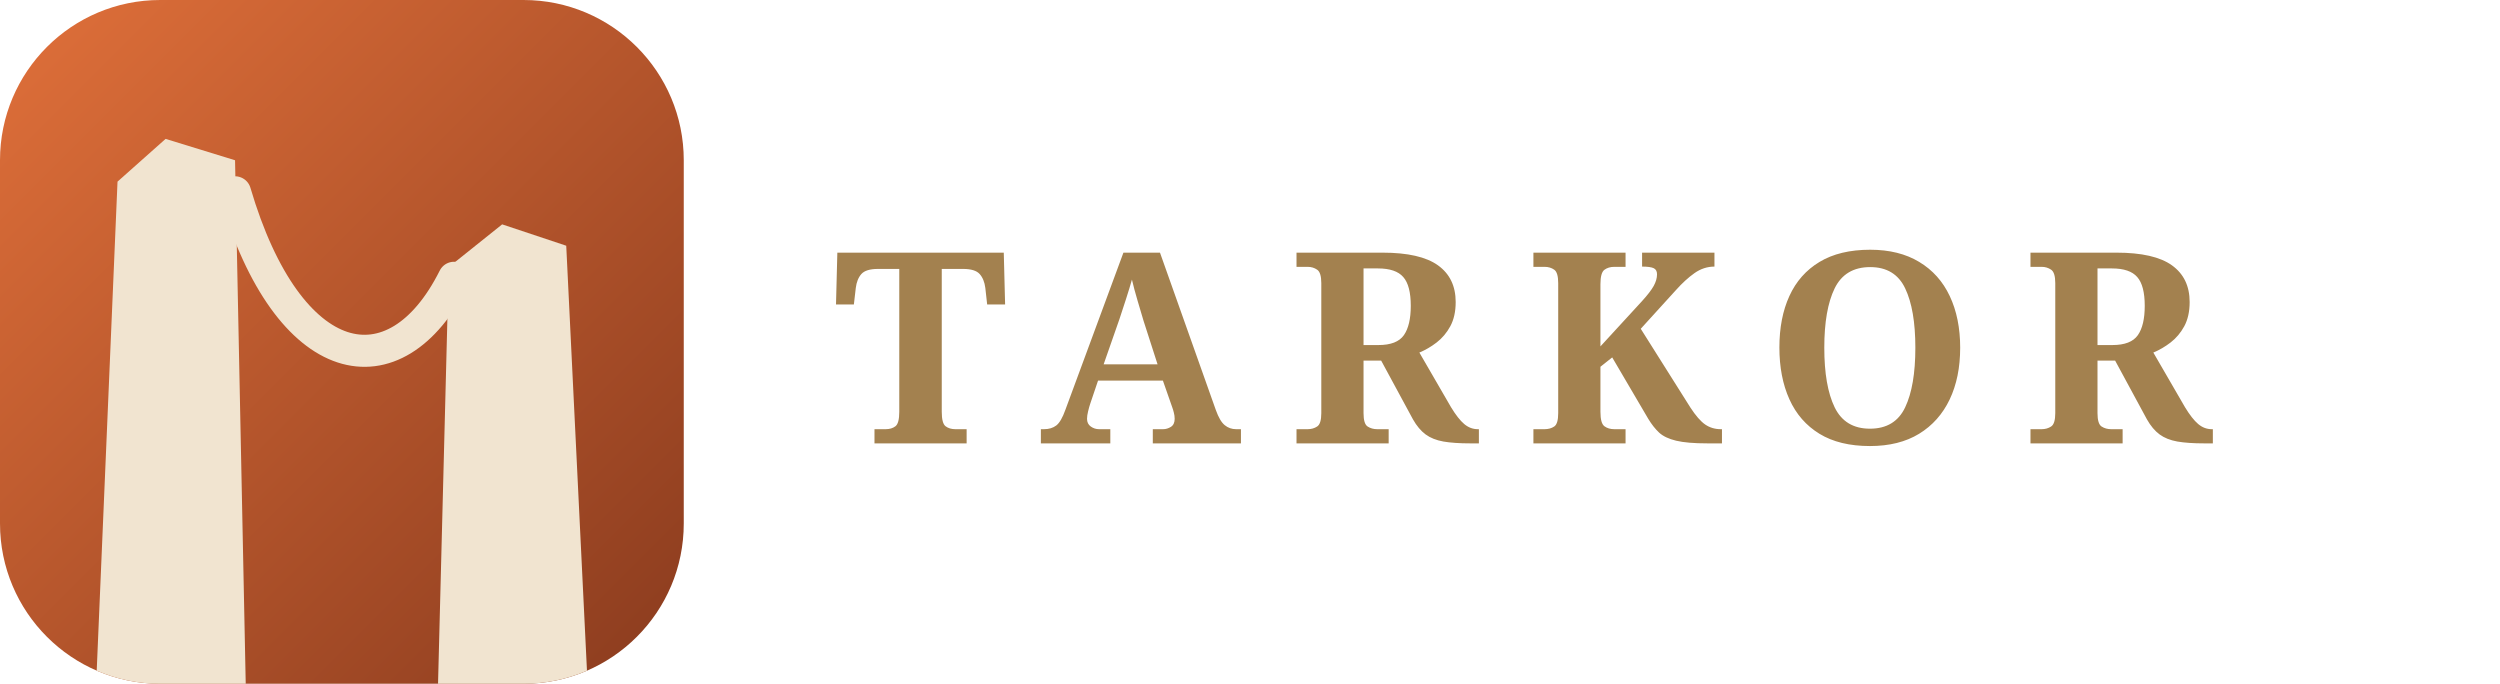
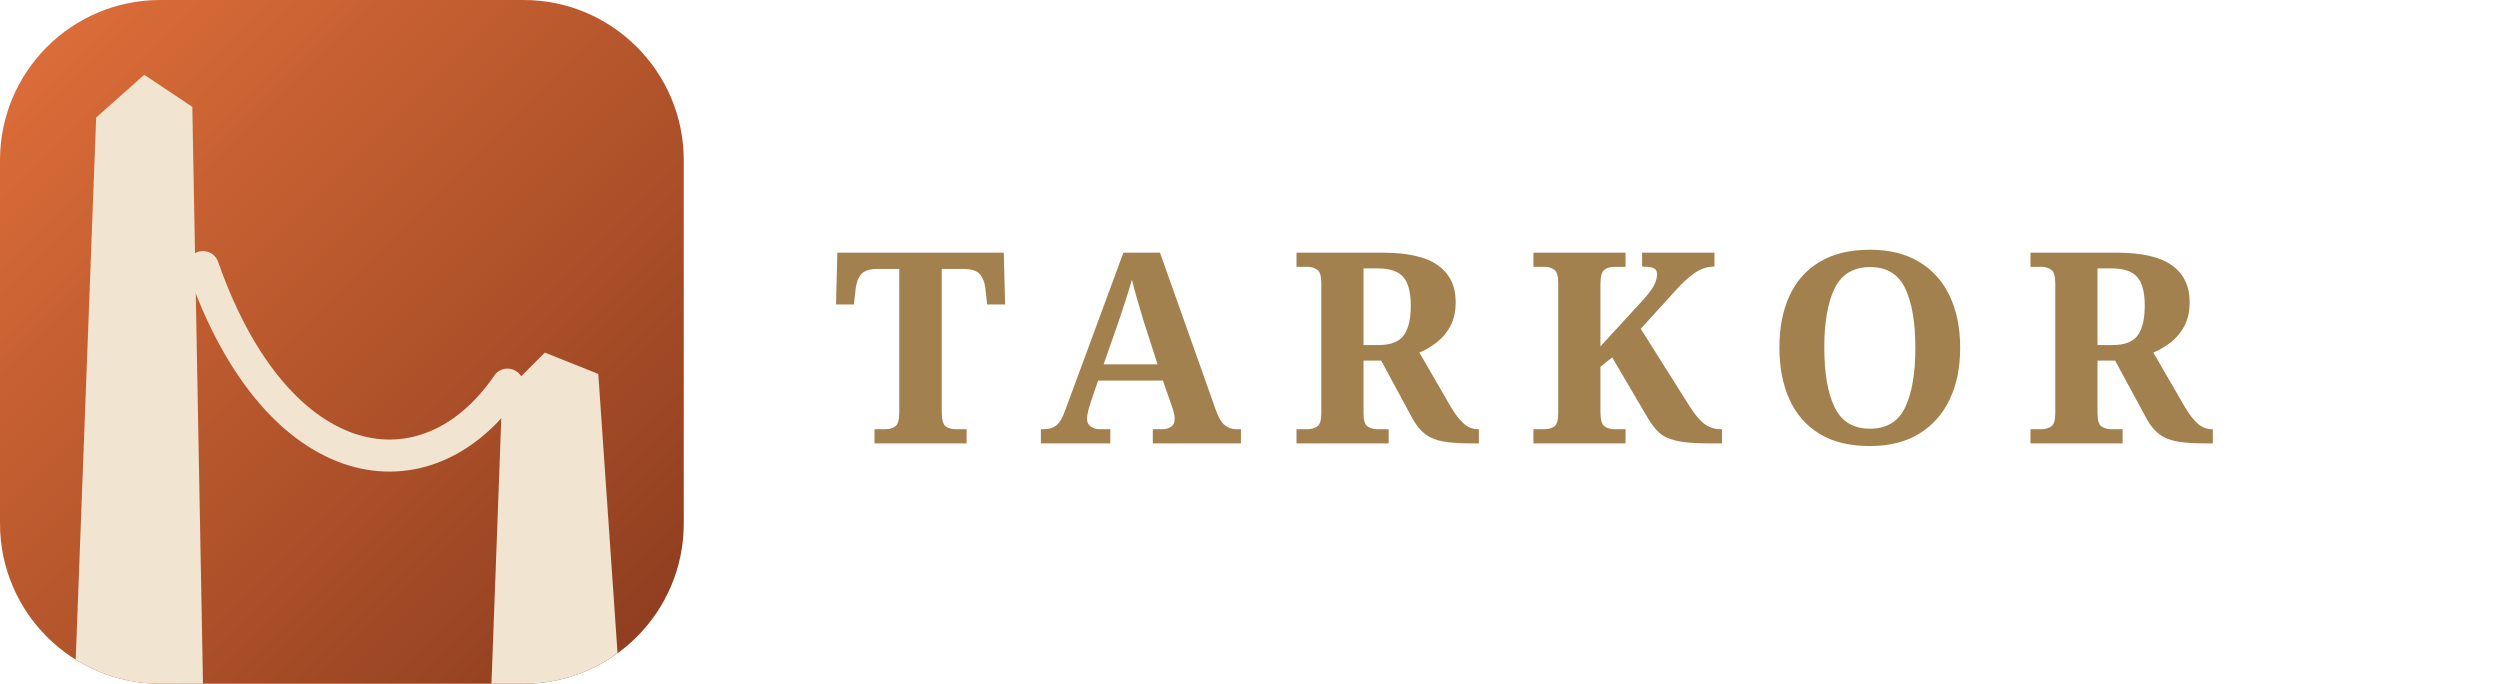
<svg xmlns="http://www.w3.org/2000/svg" viewBox="0 0 468 128" role="img" aria-labelledby="tarkor-a-lockup-t">
  <defs>
    <linearGradient id="tarkor-a-lockup-fondo" x1="0" y1="0" x2="1" y2="1">
      <stop offset="0" stop-color="#E0703A" />
      <stop offset="1" stop-color="#8a3b1e" />
    </linearGradient>
    <clipPath id="tarkor-a-lockup-recorte">
      <rect width="128" height="128" rx="30" />
    </clipPath>
  </defs>
  <rect width="128" height="128" rx="30" fill="url(#tarkor-a-lockup-fondo)" />
  <g clip-path="url(#tarkor-a-lockup-recorte)" fill="#f1e4d0">
-     <path d="M18 128 L22 34 L31 26 L44 30 L46 128 Z" />
-     <path d="M82 128 L84 50 L94 42 L106 46 L110 128 Z" />
+     <path d="M14 128 L18 22 L27 14 L36 20 L38 128 Z" />
+     <path d="M92 128 L94 74 L102 66 L112 70 L116 128 Z" />
  </g>
-   <path d="M44 36 C54 70 74 74 85 52" fill="none" stroke="#f1e4d0" stroke-width="6" stroke-linecap="round" />
+   <path d="M38 50 C52 90 80 94 95 72" fill="none" stroke="#f1e4d0" stroke-width="6" stroke-linecap="round" />
  <text x="156" y="83" font-family="Cinzel, serif" font-weight="700" font-size="50" letter-spacing="9" fill="#a3814f">TARKOR</text>
</svg>
